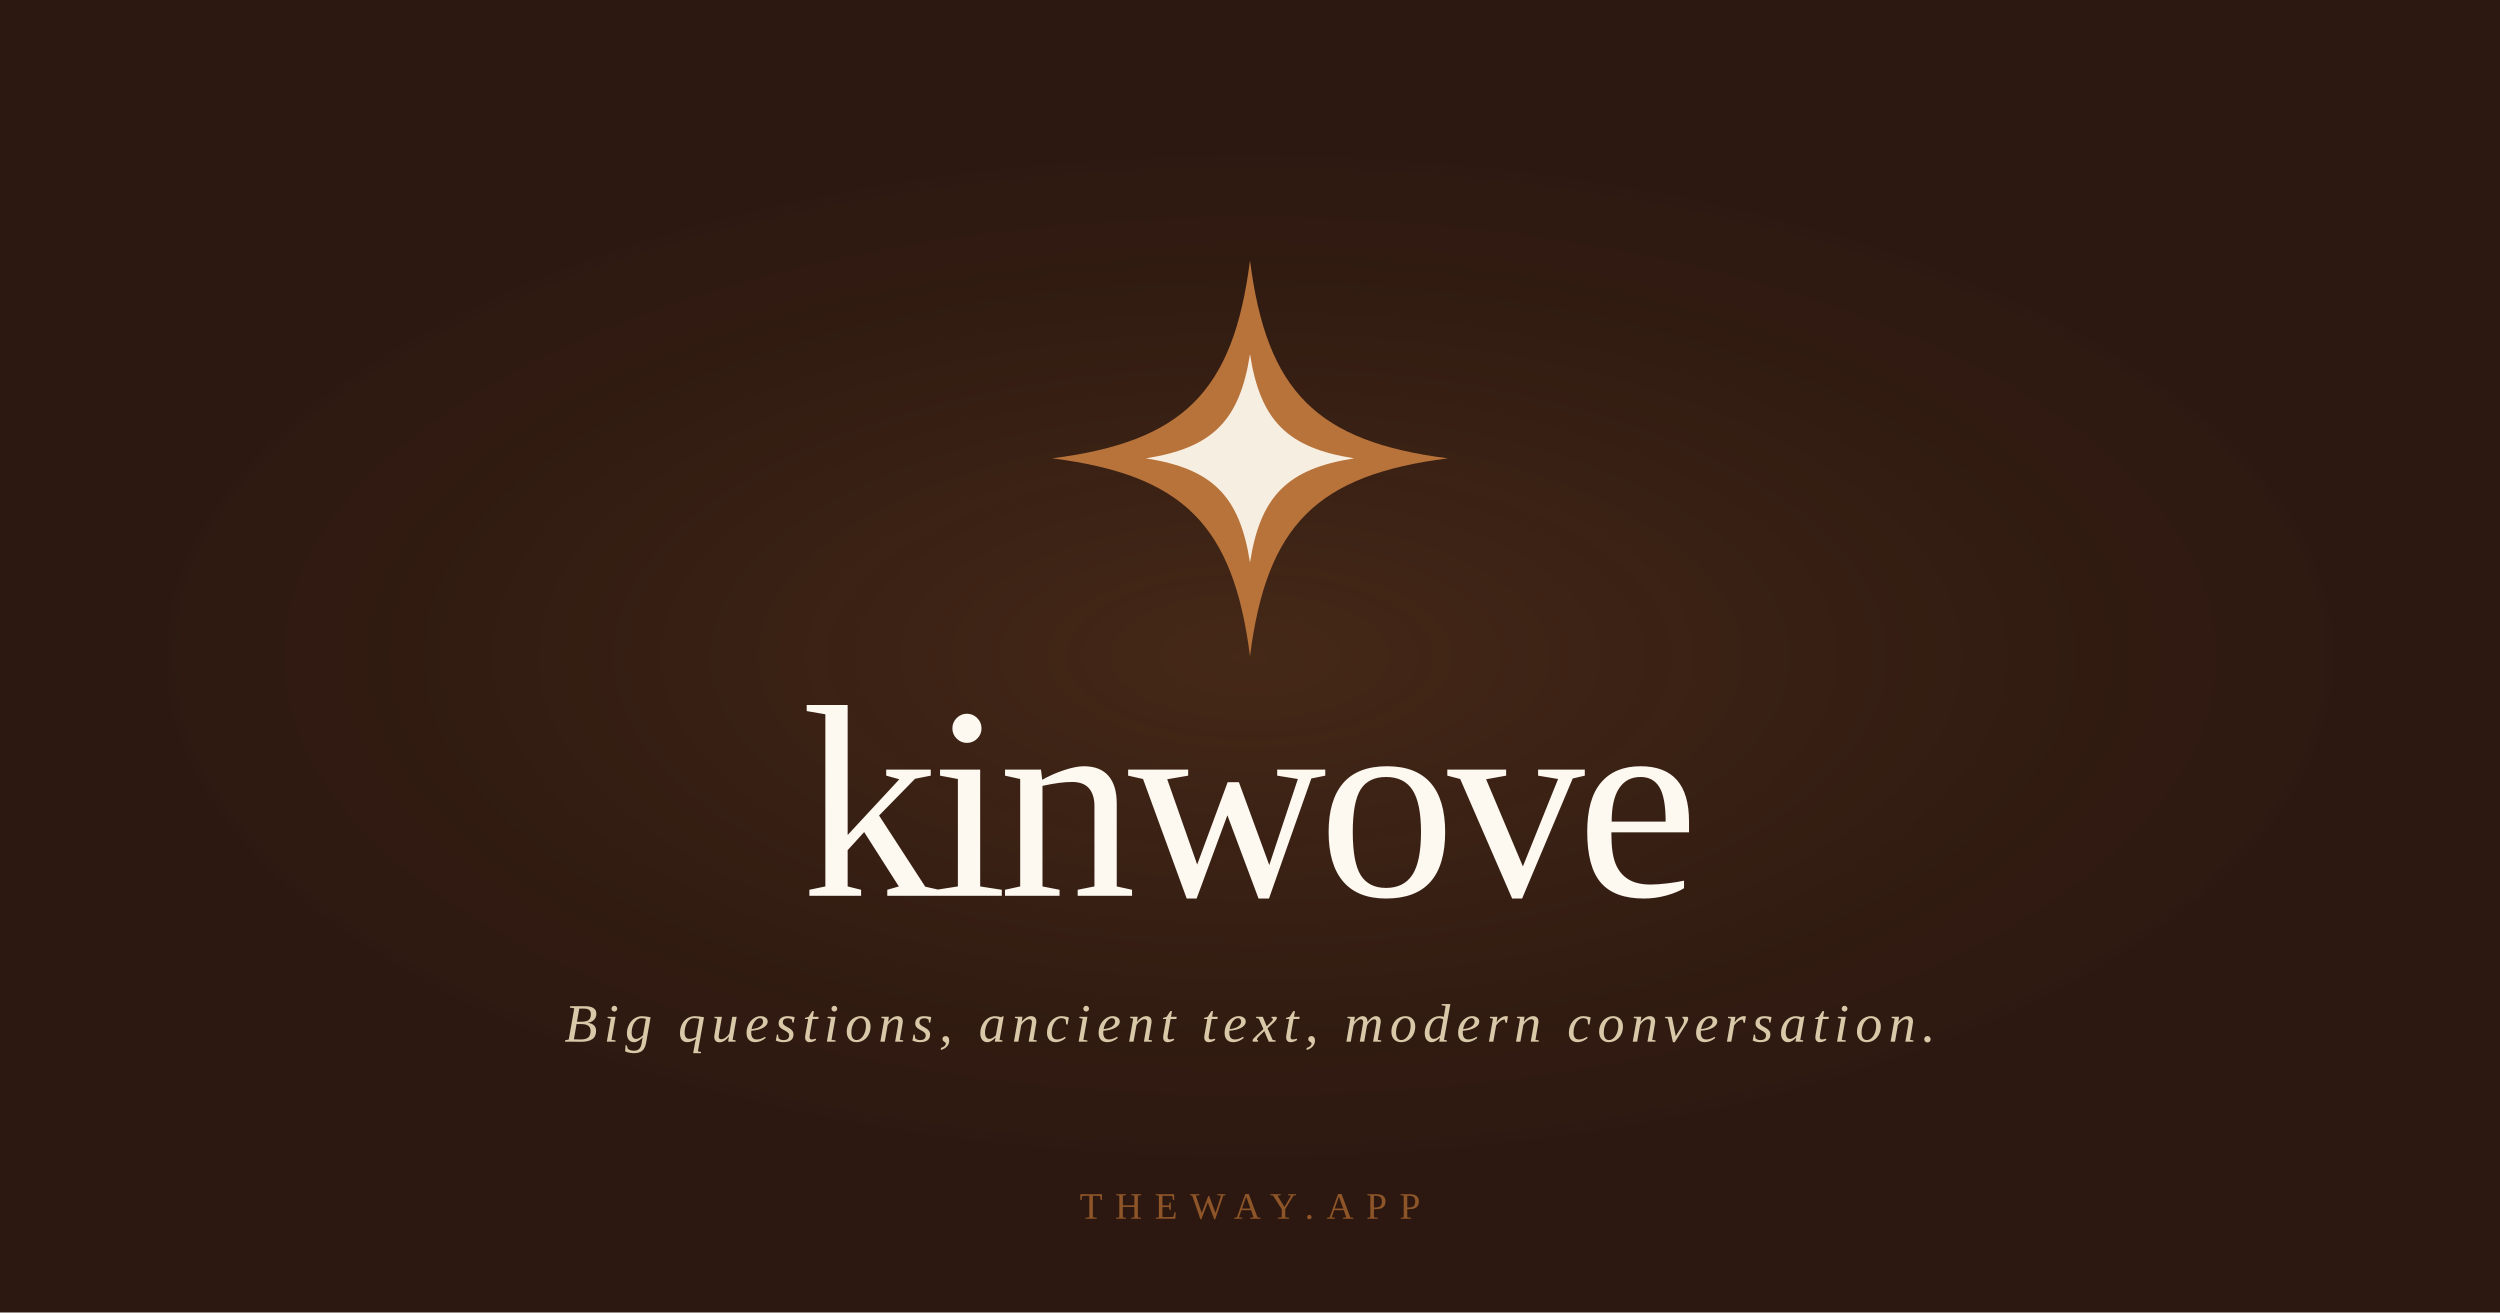
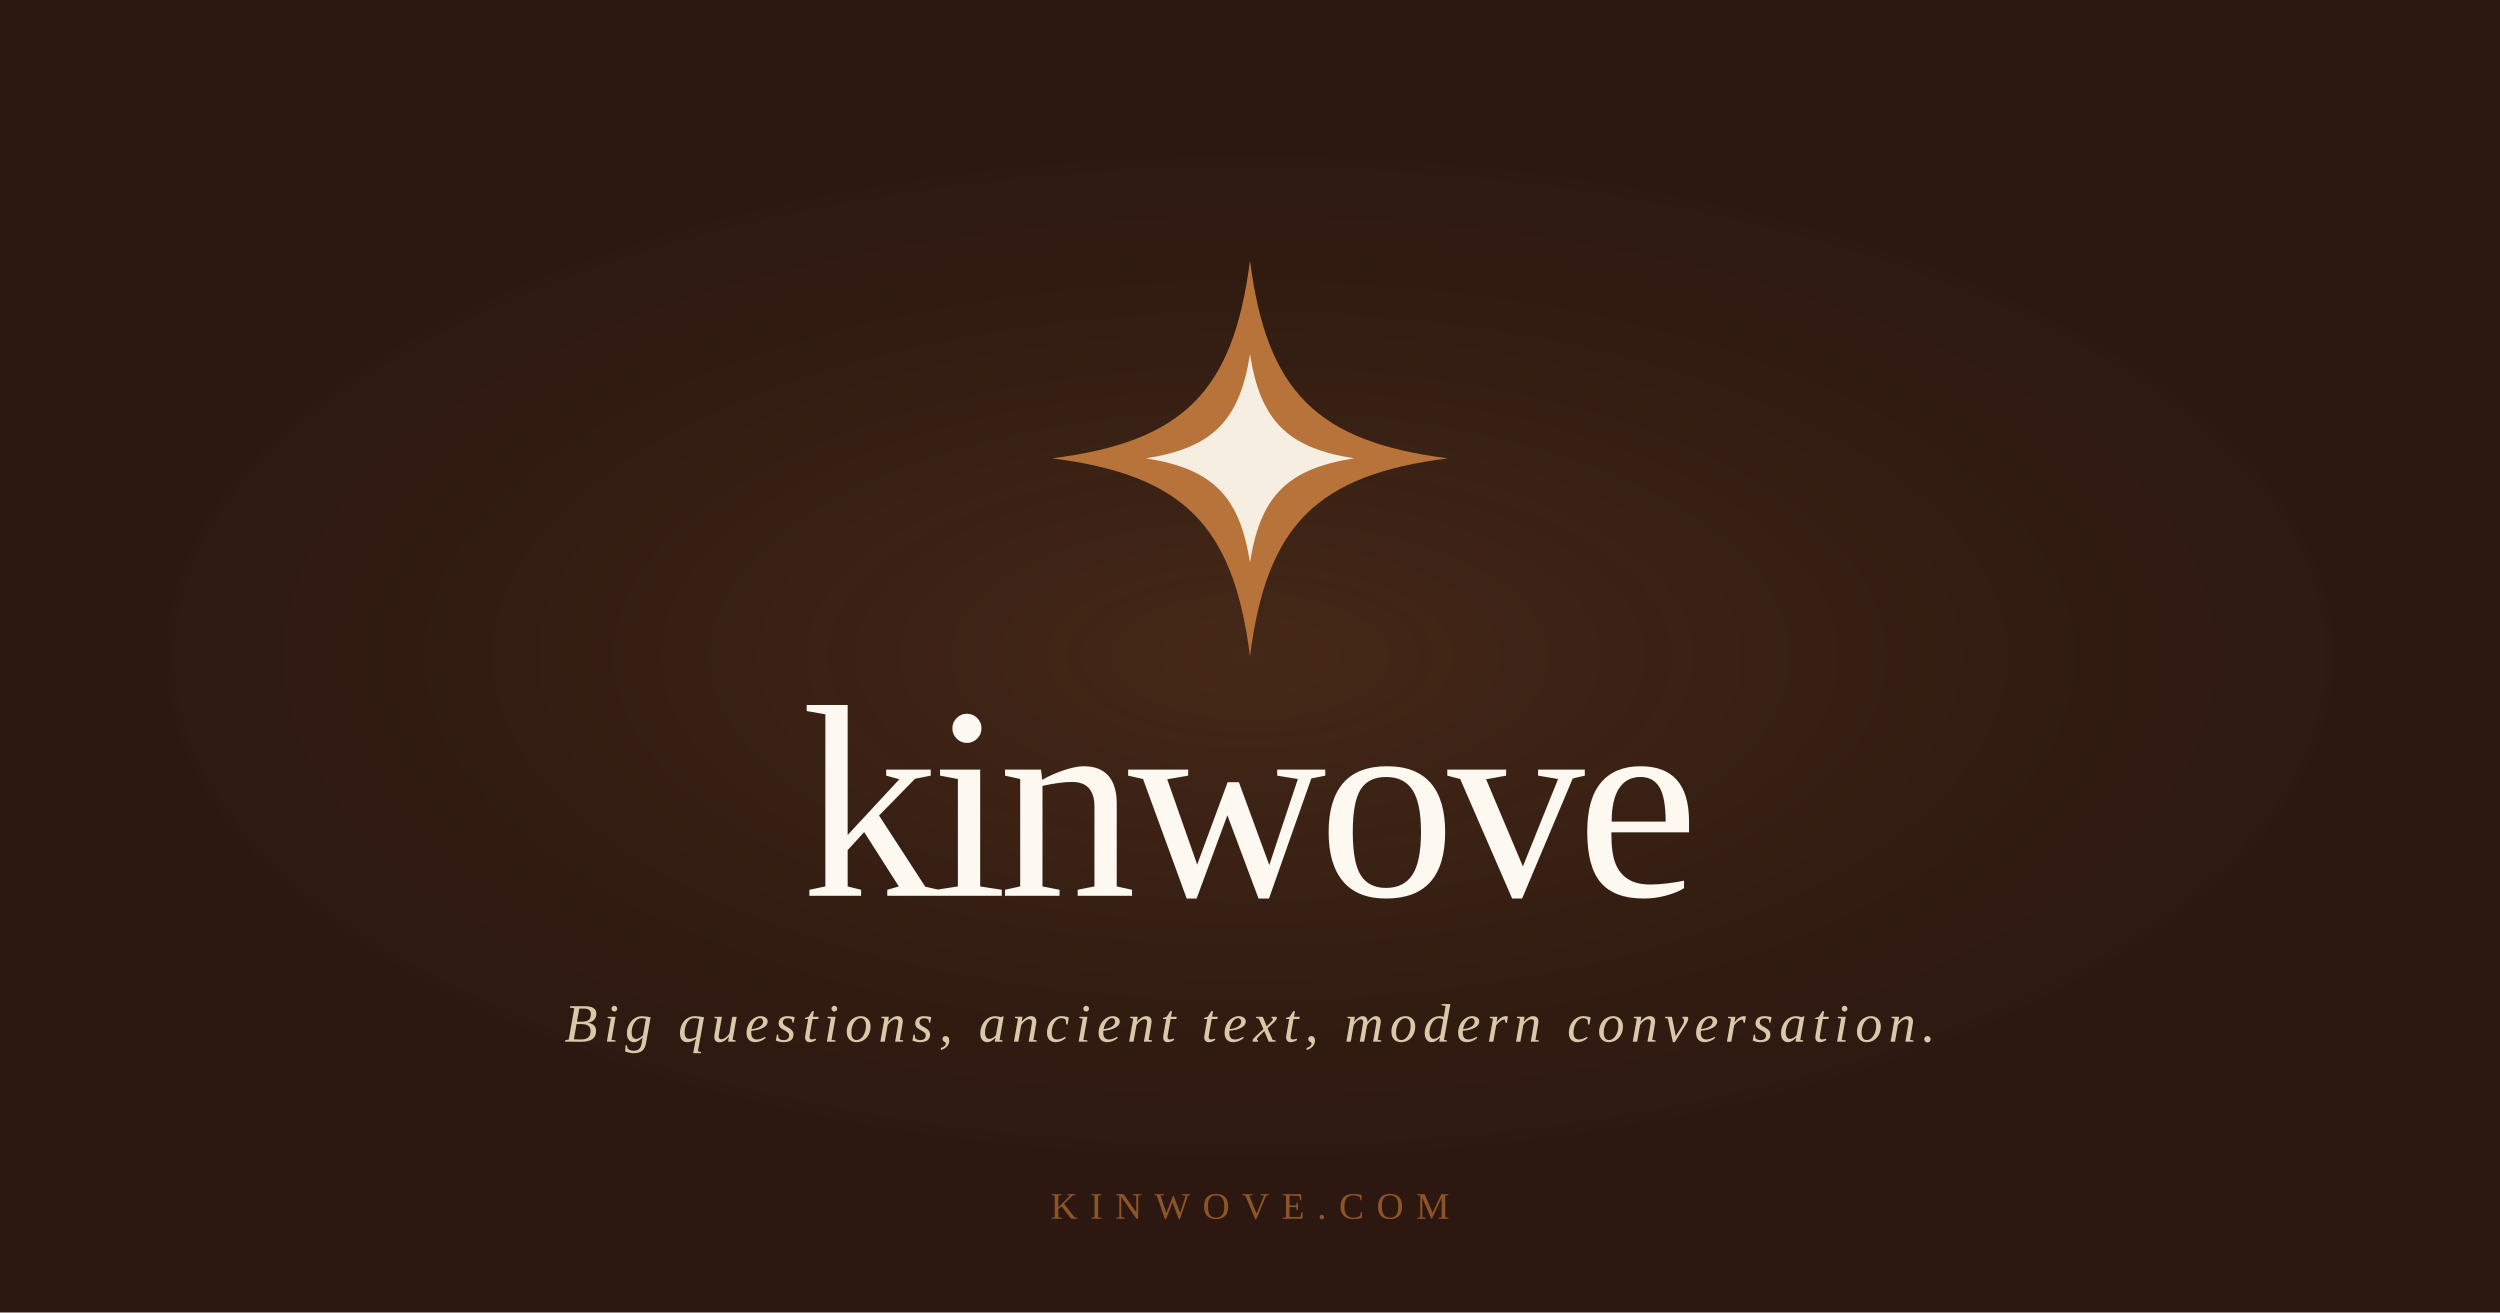
<svg xmlns="http://www.w3.org/2000/svg" width="1200" height="630" viewBox="0 0 1200 630">
  <defs>
    <radialGradient id="glow" cx="50%" cy="50%" r="55%">
      <stop offset="0%" stop-color="#B8733A" stop-opacity="0.18" />
      <stop offset="60%" stop-color="#B8733A" stop-opacity="0.05" />
      <stop offset="100%" stop-color="#B8733A" stop-opacity="0" />
    </radialGradient>
  </defs>
  <rect width="1200" height="630" fill="#2C1810" />
  <ellipse cx="600" cy="315" rx="520" ry="240" fill="url(#glow)" />
  <g transform="translate(600 220)">
    <path d="M 0,-95              C 8,-32 32,-8 95,0              C 32,8 8,32 0,95              C -8,32 -32,8 -95,0              C -32,-8 -8,-32 0,-95 Z" fill="#B8733A" />
    <path d="M 0,-50              C 5,-18 18,-5 50,0              C 18,5 5,18 0,50              C -5,18 -18,5 -50,0              C -18,-5 -5,-18 0,-50 Z" fill="#FDF8F0" opacity="0.92" />
  </g>
  <text x="600" y="430" font-family="Georgia, 'Times New Roman', serif" font-size="132" font-weight="500" text-anchor="middle" fill="#FDF8F0" letter-spacing="-4">
    kinwove
  </text>
  <text x="600" y="500" font-family="Georgia, 'Times New Roman', serif" font-style="italic" font-size="26" text-anchor="middle" fill="#D9C9A8" letter-spacing="3">
    Big questions, ancient text, modern conversation.
  </text>
  <text x="600" y="585" font-family="Georgia, 'Times New Roman', serif" font-size="18" letter-spacing="6" text-transform="uppercase" text-anchor="middle" fill="#8E5528">
-     THEWAY.APP
+     KINWOVE.COM
  </text>
</svg>
